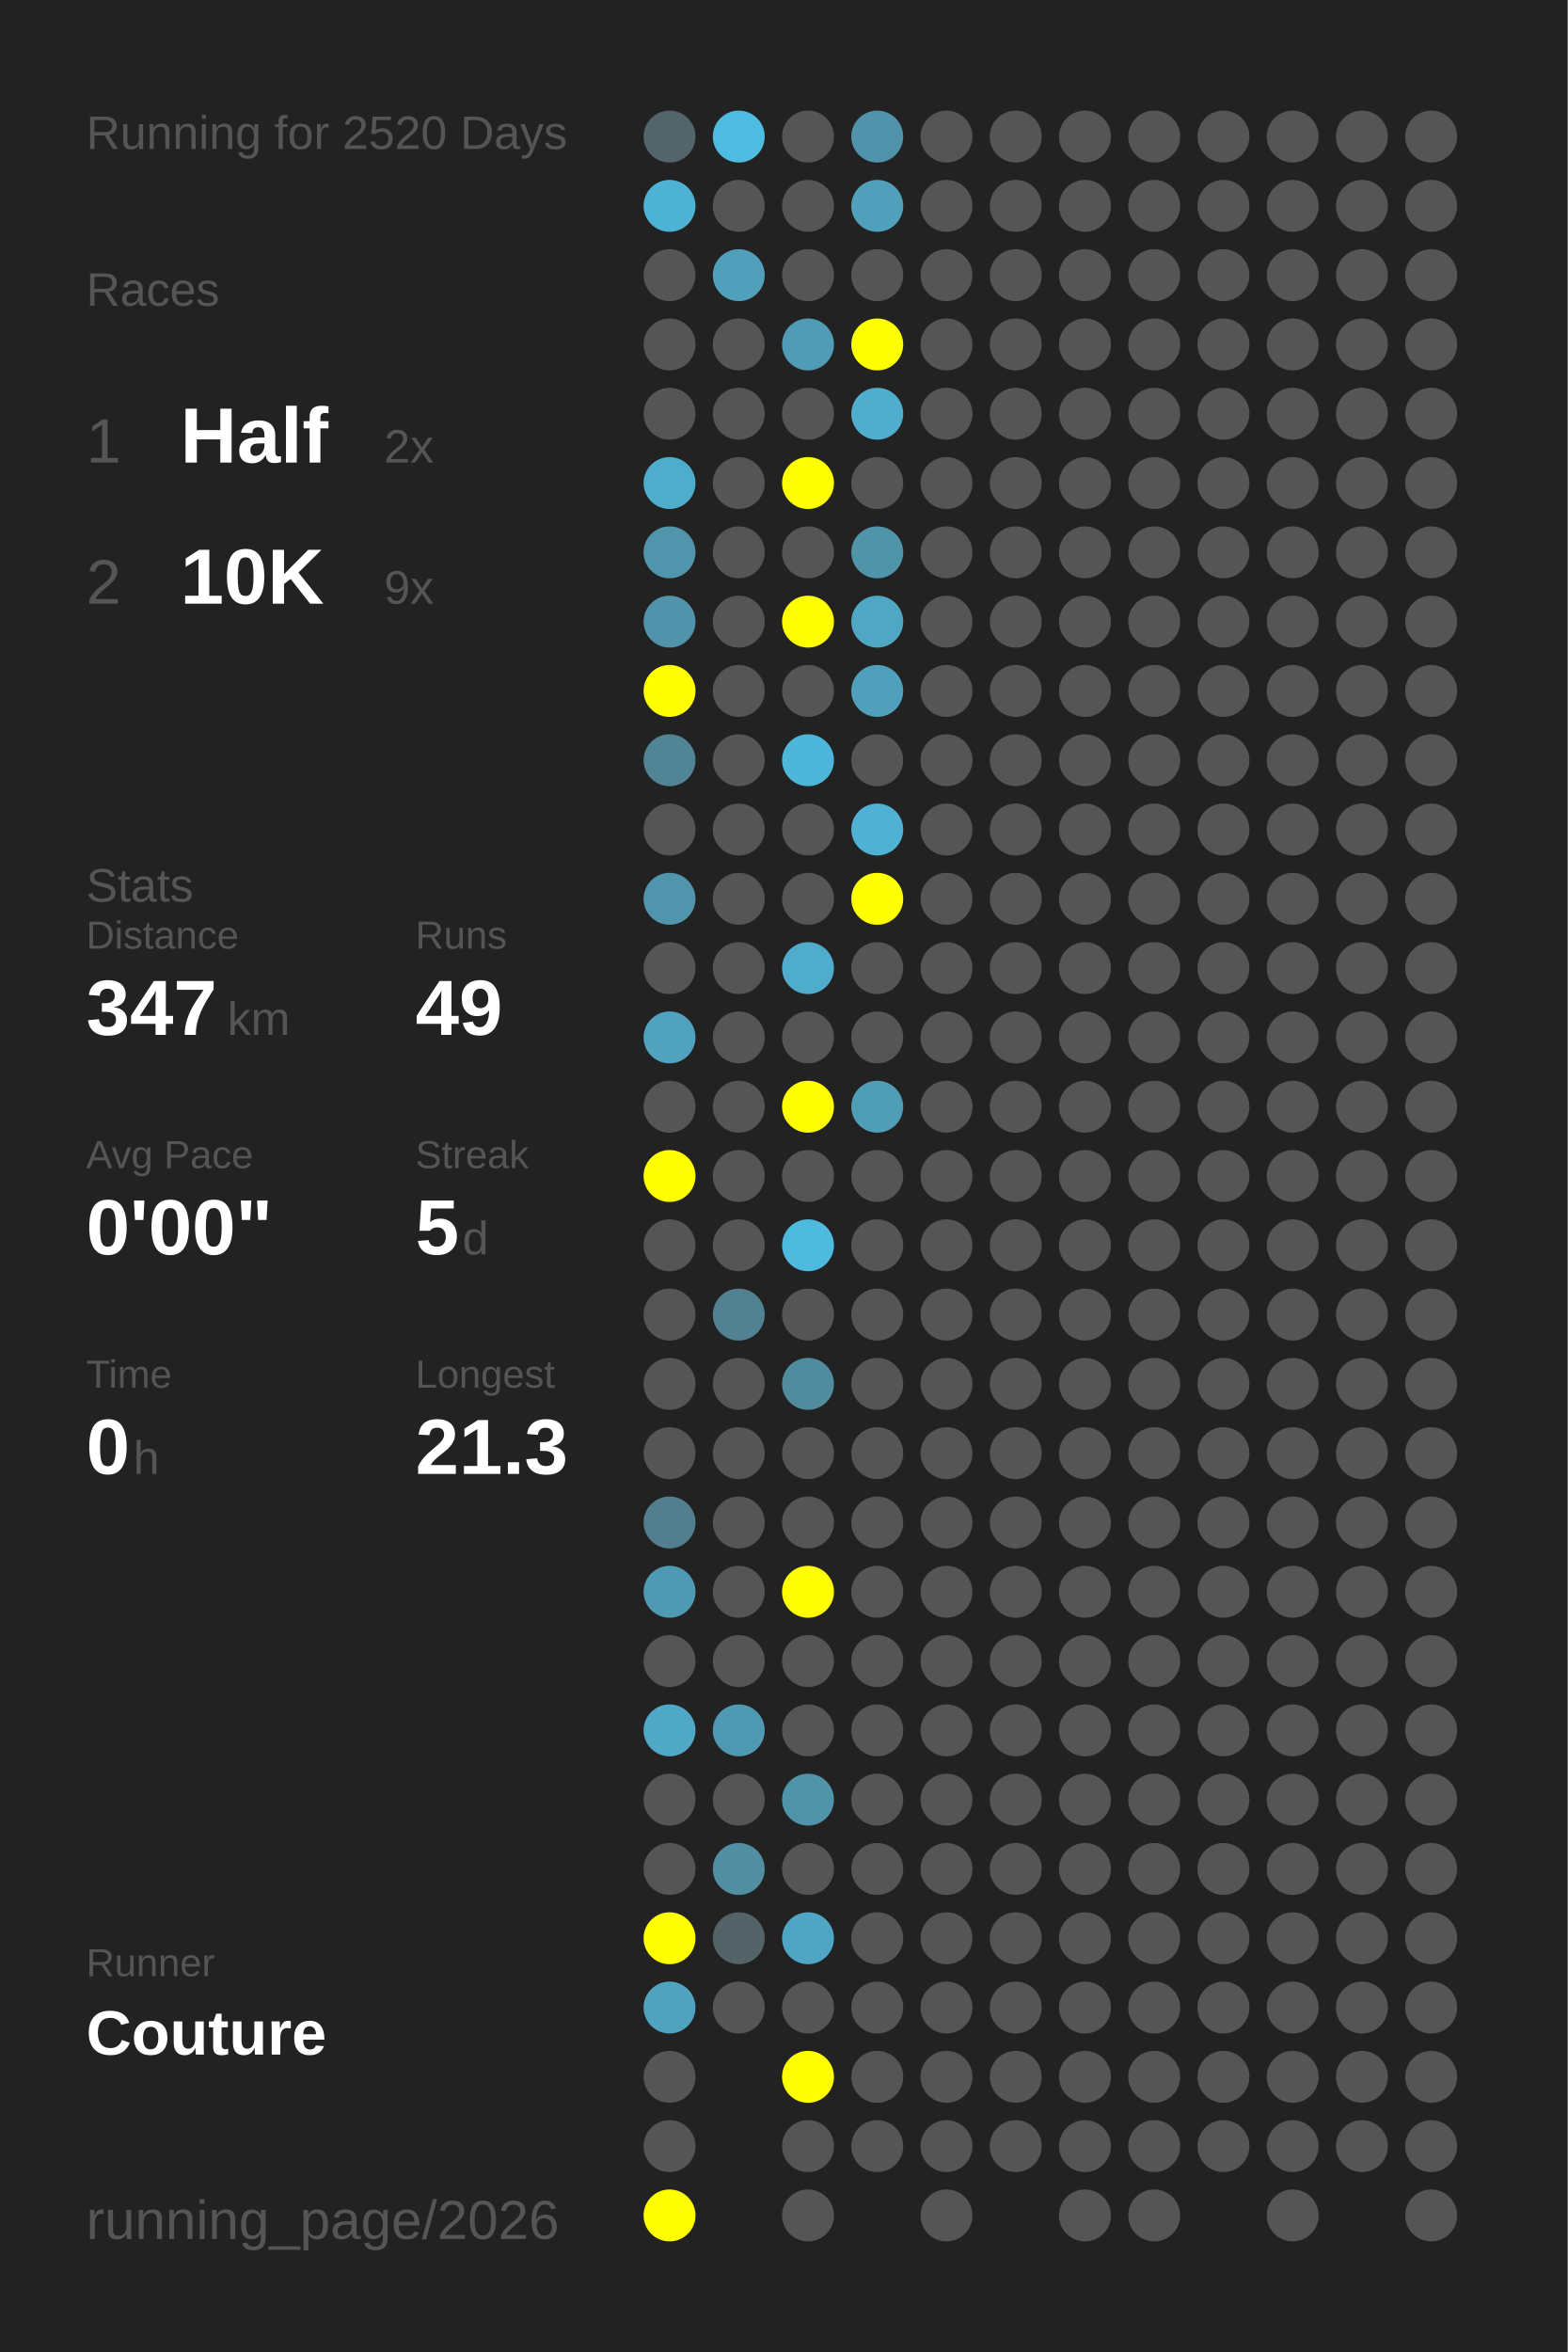
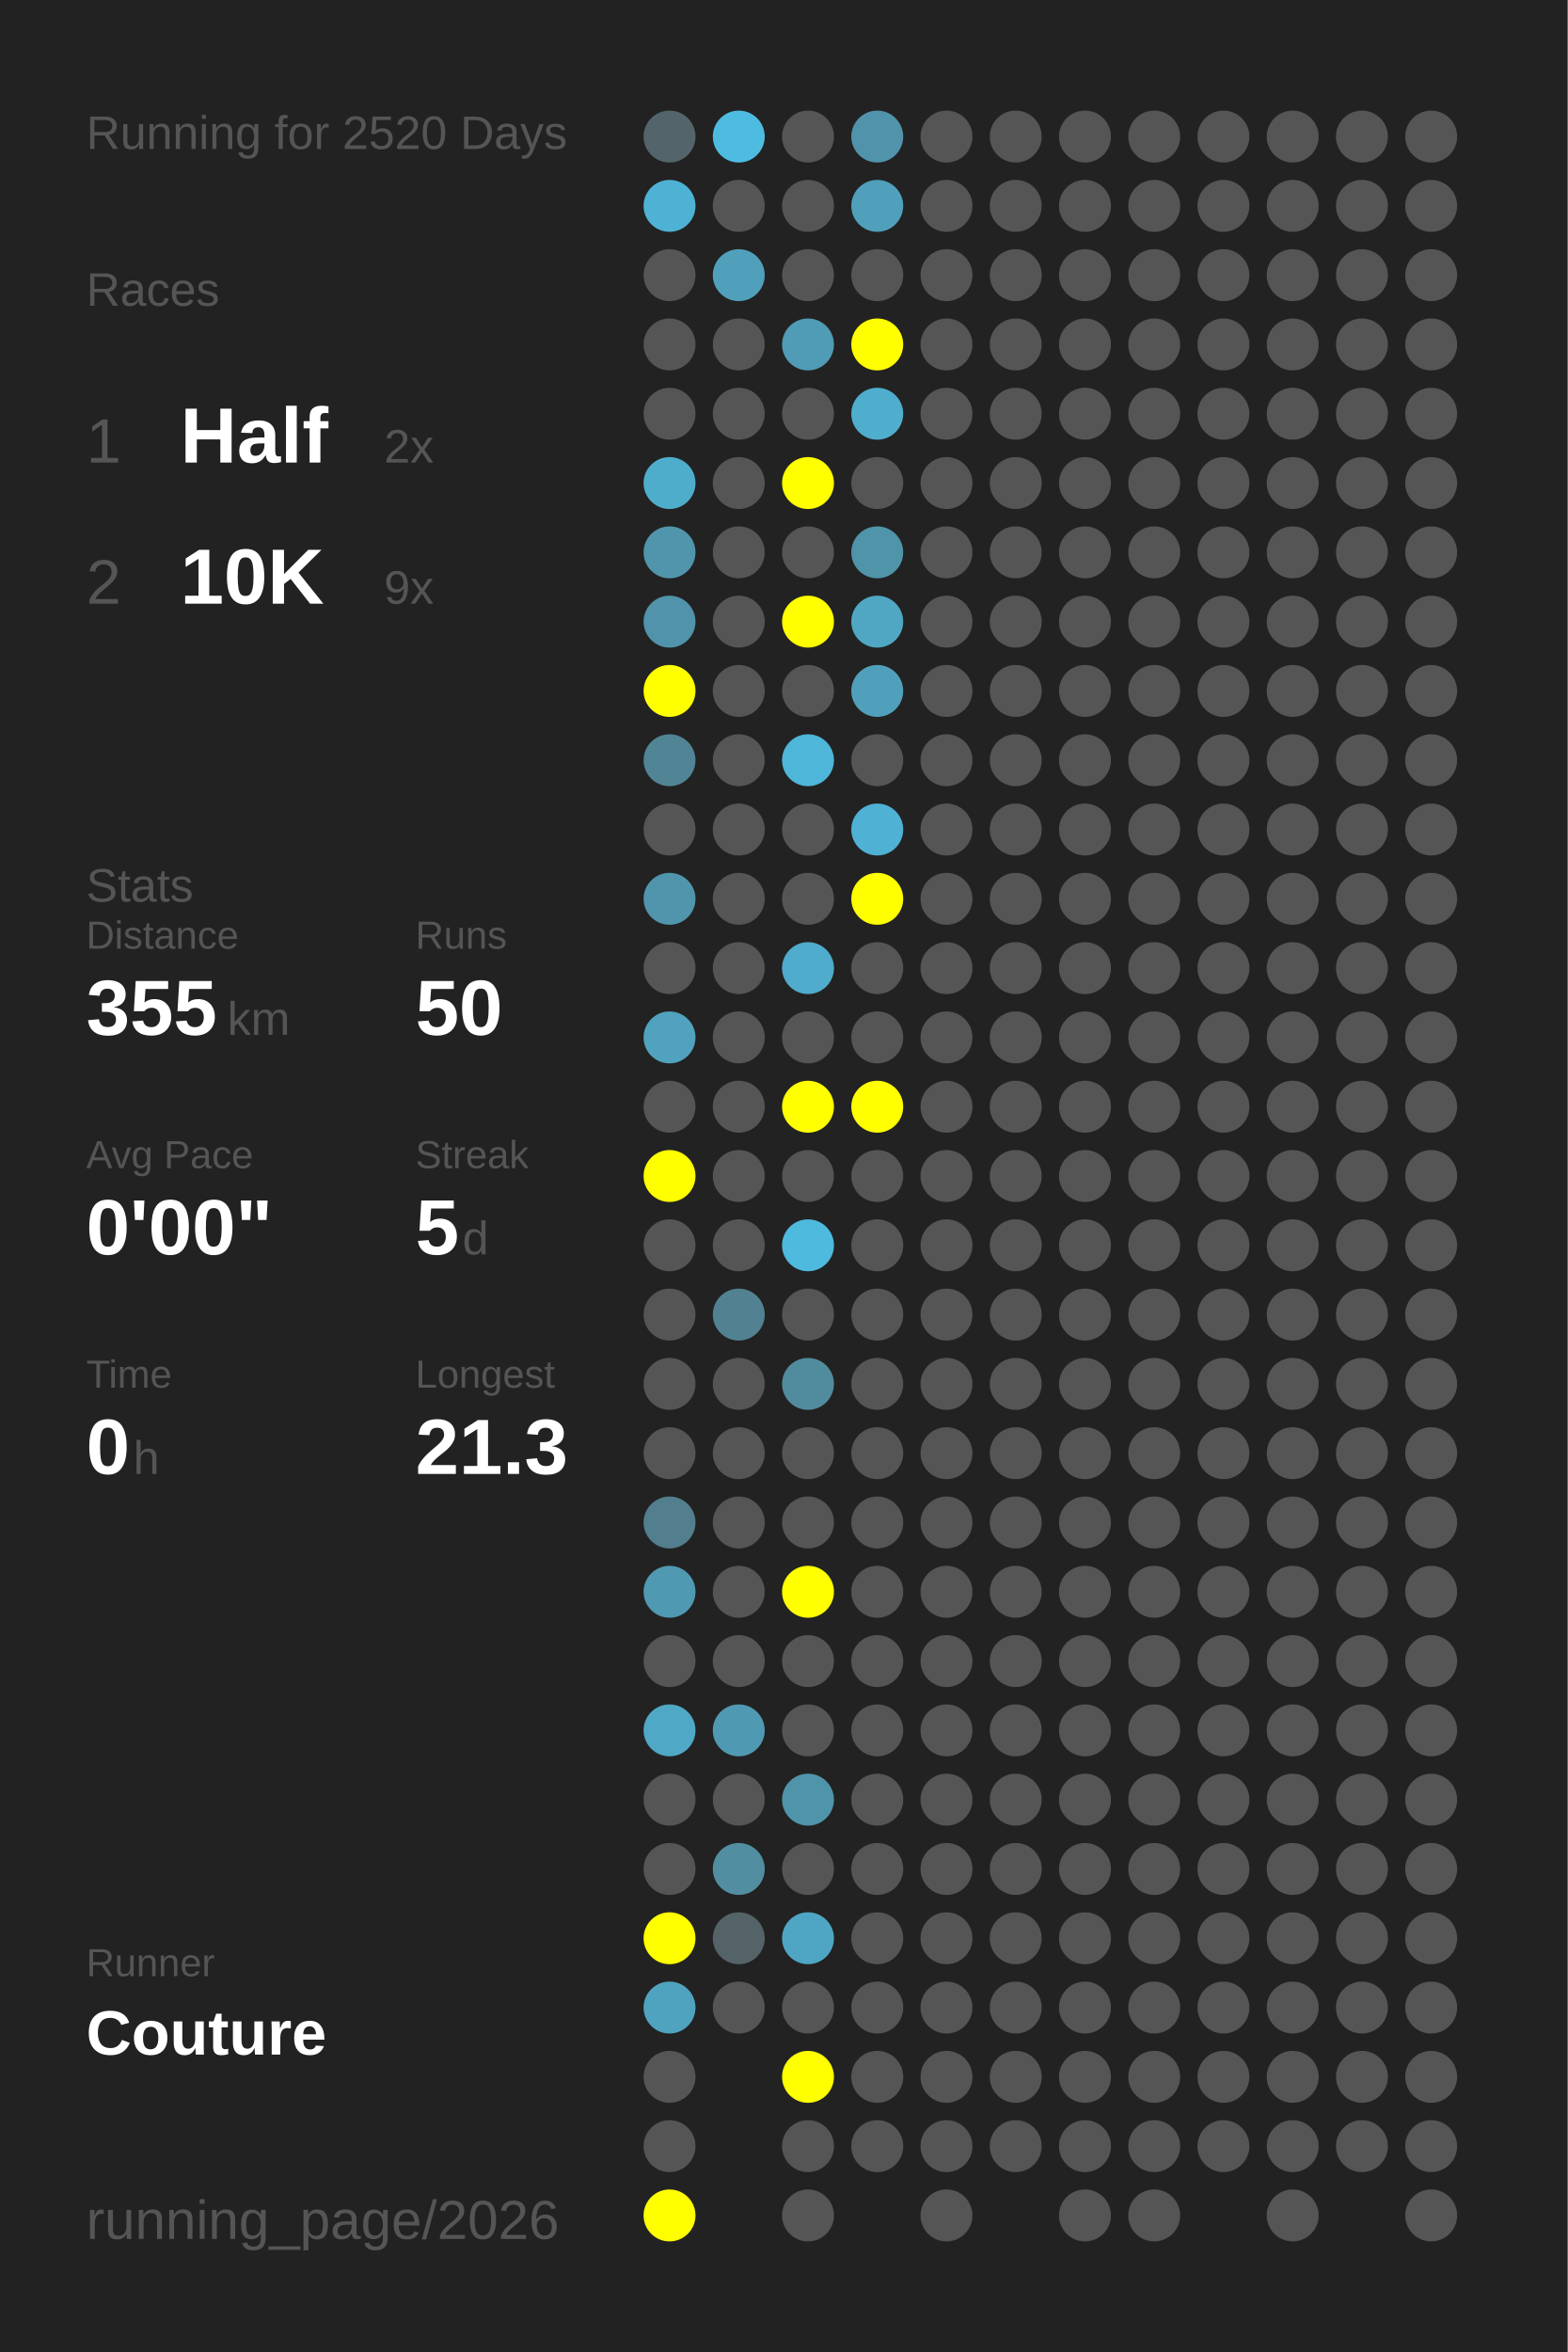
<svg xmlns="http://www.w3.org/2000/svg" baseProfile="full" height="300mm" version="1.1" viewBox="0,0,200,300" width="200mm">
  <defs />
  <rect fill="#222222" height="300" width="200" x="0" y="0" />
  <text fill="#555555" style="font-size:6px; font-family:Arial;" x="11" y="19">Running for 2520 Days</text>
  <text fill="#555555" style="font-size:6px; font-family:Arial;" x="11" y="39">Races</text>
  <text fill="#555555" style="font-size:8px; font-family:Arial;" x="11" y="59">1</text>
  <text fill="#FFFFFF" style="font-size:10px; font-family:Arial; font-weight:bold;" x="23" y="59">Half</text>
  <text fill="#555555" style="font-size:6px; font-family:Arial;" x="49" y="59">2x</text>
  <text fill="#555555" style="font-size:8px; font-family:Arial;" x="11" y="77">2</text>
  <text fill="#FFFFFF" style="font-size:10px; font-family:Arial; font-weight:bold;" x="23" y="77">10K</text>
  <text fill="#555555" style="font-size:6px; font-family:Arial;" x="49" y="77">9x</text>
  <text fill="#555555" style="font-size:6px; font-family:Arial;" x="11" y="115">Stats</text>
  <text fill="#555555" style="font-size:5px; font-family:Arial;" x="11" y="121">Distance</text>
-   <text fill="#FFFFFF" style="font-size:10px; font-family:Arial; font-weight:bold;" x="11" y="132">347</text>
+   <text fill="#FFFFFF" style="font-size:10px; font-family:Arial; font-weight:bold;" x="11" y="132">355</text>
  <text fill="#555555" style="font-size:6px; font-family:Arial;" x="29" y="132">km</text>
  <text fill="#555555" style="font-size:5px; font-family:Arial;" x="53" y="121">Runs</text>
-   <text fill="#FFFFFF" style="font-size:10px; font-family:Arial; font-weight:bold;" x="53" y="132">49</text>
+   <text fill="#FFFFFF" style="font-size:10px; font-family:Arial; font-weight:bold;" x="53" y="132">50</text>
  <text fill="#555555" style="font-size:5px; font-family:Arial;" x="11" y="149">Avg Pace</text>
  <text fill="#FFFFFF" style="font-size:10px; font-family:Arial; font-weight:bold;" x="11" y="160">0'00"</text>
  <text fill="#555555" style="font-size:5px; font-family:Arial;" x="53" y="149">Streak</text>
  <text fill="#FFFFFF" style="font-size:10px; font-family:Arial; font-weight:bold;" x="53" y="160">5</text>
  <text fill="#555555" style="font-size:6px; font-family:Arial;" x="59" y="160">d</text>
  <text fill="#555555" style="font-size:5px; font-family:Arial;" x="11" y="177">Time</text>
  <text fill="#FFFFFF" style="font-size:10px; font-family:Arial; font-weight:bold;" x="11" y="188">0</text>
  <text fill="#555555" style="font-size:6px; font-family:Arial;" x="17" y="188">h</text>
  <text fill="#555555" style="font-size:5px; font-family:Arial;" x="53" y="177">Longest</text>
  <text fill="#FFFFFF" style="font-size:10px; font-family:Arial; font-weight:bold;" x="53" y="188">21.3</text>
  <text fill="#555555" style="font-size:5px; font-family:Arial;" x="11" y="252.065">Runner</text>
  <text fill="#FFFFFF" style="font-size:8px; font-family:Arial; font-weight:bold;" x="11" y="262.065">Couture</text>
  <text fill="#555555" style="font-size:7px; font-family:Arial;" x="11" y="285.581">running_page/2026</text>
  <circle cx="85.417" cy="17.419" fill="#53656a" r="3.312" />
  <circle cx="85.417" cy="26.258" fill="#4eb2d4" r="3.312" />
  <circle cx="85.417" cy="35.097" fill="#555555" r="3.312" />
  <circle cx="85.417" cy="43.935" fill="#555555" r="3.312" />
  <circle cx="85.417" cy="52.774" fill="#555555" r="3.312" />
  <circle cx="85.417" cy="61.613" fill="#4fadcc" r="3.312" />
  <circle cx="85.417" cy="70.452" fill="#5095ac" r="3.312" />
  <circle cx="85.417" cy="79.29" fill="#5093aa" r="3.312" />
  <circle cx="85.417" cy="88.129" fill="#FFFF00" r="3.312" />
  <circle cx="85.417" cy="96.968" fill="#518495" r="3.312" />
  <circle cx="85.417" cy="105.806" fill="#555555" r="3.312" />
  <circle cx="85.417" cy="114.645" fill="#5095ac" r="3.312" />
  <circle cx="85.417" cy="123.484" fill="#555555" r="3.312" />
  <circle cx="85.417" cy="132.323" fill="#50a2be" r="3.312" />
  <circle cx="85.417" cy="141.161" fill="#555555" r="3.312" />
  <circle cx="85.417" cy="150" fill="#FFFF00" r="3.312" />
  <circle cx="85.417" cy="158.839" fill="#555555" r="3.312" />
  <circle cx="85.417" cy="167.677" fill="#555555" r="3.312" />
  <circle cx="85.417" cy="176.516" fill="#555555" r="3.312" />
  <circle cx="85.417" cy="185.355" fill="#555555" r="3.312" />
  <circle cx="85.417" cy="194.194" fill="#527e8d" r="3.312" />
  <circle cx="85.417" cy="203.032" fill="#5099b2" r="3.312" />
  <circle cx="85.417" cy="211.871" fill="#555555" r="3.312" />
  <circle cx="85.417" cy="220.71" fill="#4fa8c6" r="3.312" />
  <circle cx="85.417" cy="229.548" fill="#555555" r="3.312" />
  <circle cx="85.417" cy="238.387" fill="#555555" r="3.312" />
  <circle cx="85.417" cy="247.226" fill="#FFFF00" r="3.312" />
  <circle cx="85.417" cy="256.065" fill="#4fa3bf" r="3.312" />
  <circle cx="85.417" cy="264.903" fill="#555555" r="3.312" />
  <circle cx="85.417" cy="273.742" fill="#555555" r="3.312" />
  <circle cx="85.417" cy="282.581" fill="#FFFF00" r="3.312" />
  <circle cx="94.25" cy="17.419" fill="#4ebce1" r="3.312" />
  <circle cx="94.25" cy="26.258" fill="#555555" r="3.312" />
  <circle cx="94.25" cy="35.097" fill="#50a0bb" r="3.312" />
  <circle cx="94.25" cy="43.935" fill="#555555" r="3.312" />
  <circle cx="94.25" cy="52.774" fill="#555555" r="3.312" />
  <circle cx="94.25" cy="61.613" fill="#555555" r="3.312" />
  <circle cx="94.25" cy="70.452" fill="#555555" r="3.312" />
  <circle cx="94.25" cy="79.29" fill="#555555" r="3.312" />
  <circle cx="94.25" cy="88.129" fill="#555555" r="3.312" />
  <circle cx="94.25" cy="96.968" fill="#555555" r="3.312" />
  <circle cx="94.25" cy="105.806" fill="#555555" r="3.312" />
  <circle cx="94.25" cy="114.645" fill="#555555" r="3.312" />
  <circle cx="94.25" cy="123.484" fill="#555555" r="3.312" />
  <circle cx="94.25" cy="132.323" fill="#555555" r="3.312" />
  <circle cx="94.25" cy="141.161" fill="#555555" r="3.312" />
  <circle cx="94.25" cy="150" fill="#555555" r="3.312" />
  <circle cx="94.25" cy="158.839" fill="#555555" r="3.312" />
  <circle cx="94.25" cy="167.677" fill="#528292" r="3.312" />
  <circle cx="94.25" cy="176.516" fill="#555555" r="3.312" />
  <circle cx="94.25" cy="185.355" fill="#555555" r="3.312" />
  <circle cx="94.25" cy="194.194" fill="#555555" r="3.312" />
  <circle cx="94.25" cy="203.032" fill="#555555" r="3.312" />
  <circle cx="94.25" cy="211.871" fill="#555555" r="3.312" />
  <circle cx="94.25" cy="220.71" fill="#5099b2" r="3.312" />
  <circle cx="94.25" cy="229.548" fill="#555555" r="3.312" />
  <circle cx="94.25" cy="238.387" fill="#518ea2" r="3.312" />
  <circle cx="94.25" cy="247.226" fill="#546368" r="3.312" />
  <circle cx="94.25" cy="256.065" fill="#555555" r="3.312" />
  <circle cx="103.083" cy="17.419" fill="#555555" r="3.312" />
  <circle cx="103.083" cy="26.258" fill="#555555" r="3.312" />
  <circle cx="103.083" cy="35.097" fill="#555555" r="3.312" />
  <circle cx="103.083" cy="43.935" fill="#509bb5" r="3.312" />
  <circle cx="103.083" cy="52.774" fill="#555555" r="3.312" />
  <circle cx="103.083" cy="61.613" fill="#FFFF00" r="3.312" />
  <circle cx="103.083" cy="70.452" fill="#555555" r="3.312" />
  <circle cx="103.083" cy="79.29" fill="#FFFF00" r="3.312" />
  <circle cx="103.083" cy="88.129" fill="#555555" r="3.312" />
  <circle cx="103.083" cy="96.968" fill="#4eb6d9" r="3.312" />
  <circle cx="103.083" cy="105.806" fill="#555555" r="3.312" />
  <circle cx="103.083" cy="114.645" fill="#555555" r="3.312" />
  <circle cx="103.083" cy="123.484" fill="#4faccc" r="3.312" />
  <circle cx="103.083" cy="132.323" fill="#555555" r="3.312" />
  <circle cx="103.083" cy="141.161" fill="#FFFF00" r="3.312" />
  <circle cx="103.083" cy="150" fill="#555555" r="3.312" />
  <circle cx="103.083" cy="158.839" fill="#4ebade" r="3.312" />
  <circle cx="103.083" cy="167.677" fill="#555555" r="3.312" />
  <circle cx="103.083" cy="176.516" fill="#518b9e" r="3.312" />
  <circle cx="103.083" cy="185.355" fill="#555555" r="3.312" />
  <circle cx="103.083" cy="194.194" fill="#555555" r="3.312" />
  <circle cx="103.083" cy="203.032" fill="#FFFF00" r="3.312" />
  <circle cx="103.083" cy="211.871" fill="#555555" r="3.312" />
  <circle cx="103.083" cy="220.71" fill="#555555" r="3.312" />
  <circle cx="103.083" cy="229.548" fill="#5094aa" r="3.312" />
  <circle cx="103.083" cy="238.387" fill="#555555" r="3.312" />
  <circle cx="103.083" cy="247.226" fill="#4fa6c4" r="3.312" />
  <circle cx="103.083" cy="256.065" fill="#555555" r="3.312" />
  <circle cx="103.083" cy="264.903" fill="#FFFF00" r="3.312" />
  <circle cx="103.083" cy="273.742" fill="#555555" r="3.312" />
  <circle cx="103.083" cy="282.581" fill="#555555" r="3.312" />
  <circle cx="111.917" cy="17.419" fill="#5093aa" r="3.312" />
  <circle cx="111.917" cy="26.258" fill="#50a0bc" r="3.312" />
  <circle cx="111.917" cy="35.097" fill="#555555" r="3.312" />
  <circle cx="111.917" cy="43.935" fill="#FFFF00" r="3.312" />
  <circle cx="111.917" cy="52.774" fill="#4faece" r="3.312" />
  <circle cx="111.917" cy="61.613" fill="#555555" r="3.312" />
  <circle cx="111.917" cy="70.452" fill="#5094aa" r="3.312" />
  <circle cx="111.917" cy="79.29" fill="#4fa7c4" r="3.312" />
  <circle cx="111.917" cy="88.129" fill="#50a0bb" r="3.312" />
  <circle cx="111.917" cy="96.968" fill="#555555" r="3.312" />
  <circle cx="111.917" cy="105.806" fill="#4fb1d3" r="3.312" />
  <circle cx="111.917" cy="114.645" fill="#FFFF00" r="3.312" />
  <circle cx="111.917" cy="123.484" fill="#555555" r="3.312" />
  <circle cx="111.917" cy="132.323" fill="#555555" r="3.312" />
-   <circle cx="111.917" cy="141.161" fill="#509db6" r="3.312" />
+   <circle cx="111.917" cy="141.161" fill="#FFFF00" r="3.312" />
  <circle cx="111.917" cy="150" fill="#555555" r="3.312" />
  <circle cx="111.917" cy="158.839" fill="#555555" r="3.312" />
  <circle cx="111.917" cy="167.677" fill="#555555" r="3.312" />
  <circle cx="111.917" cy="176.516" fill="#555555" r="3.312" />
  <circle cx="111.917" cy="185.355" fill="#555555" r="3.312" />
  <circle cx="111.917" cy="194.194" fill="#555555" r="3.312" />
  <circle cx="111.917" cy="203.032" fill="#555555" r="3.312" />
  <circle cx="111.917" cy="211.871" fill="#555555" r="3.312" />
  <circle cx="111.917" cy="220.71" fill="#555555" r="3.312" />
  <circle cx="111.917" cy="229.548" fill="#555555" r="3.312" />
  <circle cx="111.917" cy="238.387" fill="#555555" r="3.312" />
  <circle cx="111.917" cy="247.226" fill="#555555" r="3.312" />
  <circle cx="111.917" cy="256.065" fill="#555555" r="3.312" />
  <circle cx="111.917" cy="264.903" fill="#555555" r="3.312" />
  <circle cx="111.917" cy="273.742" fill="#555555" r="3.312" />
  <circle cx="120.75" cy="17.419" fill="#555555" r="3.312" />
  <circle cx="120.75" cy="26.258" fill="#555555" r="3.312" />
  <circle cx="120.75" cy="35.097" fill="#555555" r="3.312" />
  <circle cx="120.75" cy="43.935" fill="#555555" r="3.312" />
  <circle cx="120.75" cy="52.774" fill="#555555" r="3.312" />
  <circle cx="120.75" cy="61.613" fill="#555555" r="3.312" />
  <circle cx="120.75" cy="70.452" fill="#555555" r="3.312" />
  <circle cx="120.75" cy="79.29" fill="#555555" r="3.312" />
  <circle cx="120.75" cy="88.129" fill="#555555" r="3.312" />
  <circle cx="120.75" cy="96.968" fill="#555555" r="3.312" />
  <circle cx="120.75" cy="105.806" fill="#555555" r="3.312" />
  <circle cx="120.75" cy="114.645" fill="#555555" r="3.312" />
  <circle cx="120.75" cy="123.484" fill="#555555" r="3.312" />
  <circle cx="120.75" cy="132.323" fill="#555555" r="3.312" />
  <circle cx="120.75" cy="141.161" fill="#555555" r="3.312" />
  <circle cx="120.75" cy="150" fill="#555555" r="3.312" />
  <circle cx="120.75" cy="158.839" fill="#555555" r="3.312" />
  <circle cx="120.75" cy="167.677" fill="#555555" r="3.312" />
  <circle cx="120.75" cy="176.516" fill="#555555" r="3.312" />
  <circle cx="120.75" cy="185.355" fill="#555555" r="3.312" />
  <circle cx="120.75" cy="194.194" fill="#555555" r="3.312" />
  <circle cx="120.75" cy="203.032" fill="#555555" r="3.312" />
  <circle cx="120.75" cy="211.871" fill="#555555" r="3.312" />
  <circle cx="120.75" cy="220.71" fill="#555555" r="3.312" />
  <circle cx="120.75" cy="229.548" fill="#555555" r="3.312" />
  <circle cx="120.75" cy="238.387" fill="#555555" r="3.312" />
  <circle cx="120.75" cy="247.226" fill="#555555" r="3.312" />
  <circle cx="120.75" cy="256.065" fill="#555555" r="3.312" />
  <circle cx="120.75" cy="264.903" fill="#555555" r="3.312" />
  <circle cx="120.75" cy="273.742" fill="#555555" r="3.312" />
  <circle cx="120.75" cy="282.581" fill="#555555" r="3.312" />
  <circle cx="129.583" cy="17.419" fill="#555555" r="3.312" />
  <circle cx="129.583" cy="26.258" fill="#555555" r="3.312" />
  <circle cx="129.583" cy="35.097" fill="#555555" r="3.312" />
  <circle cx="129.583" cy="43.935" fill="#555555" r="3.312" />
  <circle cx="129.583" cy="52.774" fill="#555555" r="3.312" />
  <circle cx="129.583" cy="61.613" fill="#555555" r="3.312" />
  <circle cx="129.583" cy="70.452" fill="#555555" r="3.312" />
  <circle cx="129.583" cy="79.29" fill="#555555" r="3.312" />
  <circle cx="129.583" cy="88.129" fill="#555555" r="3.312" />
  <circle cx="129.583" cy="96.968" fill="#555555" r="3.312" />
  <circle cx="129.583" cy="105.806" fill="#555555" r="3.312" />
  <circle cx="129.583" cy="114.645" fill="#555555" r="3.312" />
  <circle cx="129.583" cy="123.484" fill="#555555" r="3.312" />
  <circle cx="129.583" cy="132.323" fill="#555555" r="3.312" />
  <circle cx="129.583" cy="141.161" fill="#555555" r="3.312" />
  <circle cx="129.583" cy="150" fill="#555555" r="3.312" />
  <circle cx="129.583" cy="158.839" fill="#555555" r="3.312" />
  <circle cx="129.583" cy="167.677" fill="#555555" r="3.312" />
  <circle cx="129.583" cy="176.516" fill="#555555" r="3.312" />
  <circle cx="129.583" cy="185.355" fill="#555555" r="3.312" />
  <circle cx="129.583" cy="194.194" fill="#555555" r="3.312" />
  <circle cx="129.583" cy="203.032" fill="#555555" r="3.312" />
  <circle cx="129.583" cy="211.871" fill="#555555" r="3.312" />
  <circle cx="129.583" cy="220.71" fill="#555555" r="3.312" />
  <circle cx="129.583" cy="229.548" fill="#555555" r="3.312" />
  <circle cx="129.583" cy="238.387" fill="#555555" r="3.312" />
  <circle cx="129.583" cy="247.226" fill="#555555" r="3.312" />
  <circle cx="129.583" cy="256.065" fill="#555555" r="3.312" />
  <circle cx="129.583" cy="264.903" fill="#555555" r="3.312" />
  <circle cx="129.583" cy="273.742" fill="#555555" r="3.312" />
  <circle cx="138.417" cy="17.419" fill="#555555" r="3.312" />
  <circle cx="138.417" cy="26.258" fill="#555555" r="3.312" />
  <circle cx="138.417" cy="35.097" fill="#555555" r="3.312" />
  <circle cx="138.417" cy="43.935" fill="#555555" r="3.312" />
  <circle cx="138.417" cy="52.774" fill="#555555" r="3.312" />
  <circle cx="138.417" cy="61.613" fill="#555555" r="3.312" />
  <circle cx="138.417" cy="70.452" fill="#555555" r="3.312" />
  <circle cx="138.417" cy="79.29" fill="#555555" r="3.312" />
  <circle cx="138.417" cy="88.129" fill="#555555" r="3.312" />
  <circle cx="138.417" cy="96.968" fill="#555555" r="3.312" />
  <circle cx="138.417" cy="105.806" fill="#555555" r="3.312" />
  <circle cx="138.417" cy="114.645" fill="#555555" r="3.312" />
  <circle cx="138.417" cy="123.484" fill="#555555" r="3.312" />
  <circle cx="138.417" cy="132.323" fill="#555555" r="3.312" />
  <circle cx="138.417" cy="141.161" fill="#555555" r="3.312" />
  <circle cx="138.417" cy="150" fill="#555555" r="3.312" />
  <circle cx="138.417" cy="158.839" fill="#555555" r="3.312" />
  <circle cx="138.417" cy="167.677" fill="#555555" r="3.312" />
  <circle cx="138.417" cy="176.516" fill="#555555" r="3.312" />
  <circle cx="138.417" cy="185.355" fill="#555555" r="3.312" />
  <circle cx="138.417" cy="194.194" fill="#555555" r="3.312" />
  <circle cx="138.417" cy="203.032" fill="#555555" r="3.312" />
  <circle cx="138.417" cy="211.871" fill="#555555" r="3.312" />
  <circle cx="138.417" cy="220.71" fill="#555555" r="3.312" />
  <circle cx="138.417" cy="229.548" fill="#555555" r="3.312" />
  <circle cx="138.417" cy="238.387" fill="#555555" r="3.312" />
  <circle cx="138.417" cy="247.226" fill="#555555" r="3.312" />
  <circle cx="138.417" cy="256.065" fill="#555555" r="3.312" />
  <circle cx="138.417" cy="264.903" fill="#555555" r="3.312" />
  <circle cx="138.417" cy="273.742" fill="#555555" r="3.312" />
  <circle cx="138.417" cy="282.581" fill="#555555" r="3.312" />
  <circle cx="147.25" cy="17.419" fill="#555555" r="3.312" />
  <circle cx="147.25" cy="26.258" fill="#555555" r="3.312" />
  <circle cx="147.25" cy="35.097" fill="#555555" r="3.312" />
  <circle cx="147.25" cy="43.935" fill="#555555" r="3.312" />
  <circle cx="147.25" cy="52.774" fill="#555555" r="3.312" />
  <circle cx="147.25" cy="61.613" fill="#555555" r="3.312" />
  <circle cx="147.25" cy="70.452" fill="#555555" r="3.312" />
  <circle cx="147.25" cy="79.29" fill="#555555" r="3.312" />
  <circle cx="147.25" cy="88.129" fill="#555555" r="3.312" />
  <circle cx="147.25" cy="96.968" fill="#555555" r="3.312" />
  <circle cx="147.25" cy="105.806" fill="#555555" r="3.312" />
  <circle cx="147.25" cy="114.645" fill="#555555" r="3.312" />
  <circle cx="147.25" cy="123.484" fill="#555555" r="3.312" />
  <circle cx="147.25" cy="132.323" fill="#555555" r="3.312" />
  <circle cx="147.25" cy="141.161" fill="#555555" r="3.312" />
  <circle cx="147.25" cy="150" fill="#555555" r="3.312" />
  <circle cx="147.25" cy="158.839" fill="#555555" r="3.312" />
  <circle cx="147.25" cy="167.677" fill="#555555" r="3.312" />
  <circle cx="147.25" cy="176.516" fill="#555555" r="3.312" />
  <circle cx="147.25" cy="185.355" fill="#555555" r="3.312" />
  <circle cx="147.25" cy="194.194" fill="#555555" r="3.312" />
  <circle cx="147.25" cy="203.032" fill="#555555" r="3.312" />
  <circle cx="147.25" cy="211.871" fill="#555555" r="3.312" />
  <circle cx="147.25" cy="220.71" fill="#555555" r="3.312" />
  <circle cx="147.25" cy="229.548" fill="#555555" r="3.312" />
  <circle cx="147.25" cy="238.387" fill="#555555" r="3.312" />
  <circle cx="147.25" cy="247.226" fill="#555555" r="3.312" />
  <circle cx="147.25" cy="256.065" fill="#555555" r="3.312" />
  <circle cx="147.25" cy="264.903" fill="#555555" r="3.312" />
  <circle cx="147.25" cy="273.742" fill="#555555" r="3.312" />
  <circle cx="147.25" cy="282.581" fill="#555555" r="3.312" />
  <circle cx="156.083" cy="17.419" fill="#555555" r="3.312" />
  <circle cx="156.083" cy="26.258" fill="#555555" r="3.312" />
  <circle cx="156.083" cy="35.097" fill="#555555" r="3.312" />
  <circle cx="156.083" cy="43.935" fill="#555555" r="3.312" />
  <circle cx="156.083" cy="52.774" fill="#555555" r="3.312" />
  <circle cx="156.083" cy="61.613" fill="#555555" r="3.312" />
  <circle cx="156.083" cy="70.452" fill="#555555" r="3.312" />
  <circle cx="156.083" cy="79.29" fill="#555555" r="3.312" />
  <circle cx="156.083" cy="88.129" fill="#555555" r="3.312" />
  <circle cx="156.083" cy="96.968" fill="#555555" r="3.312" />
  <circle cx="156.083" cy="105.806" fill="#555555" r="3.312" />
  <circle cx="156.083" cy="114.645" fill="#555555" r="3.312" />
  <circle cx="156.083" cy="123.484" fill="#555555" r="3.312" />
  <circle cx="156.083" cy="132.323" fill="#555555" r="3.312" />
  <circle cx="156.083" cy="141.161" fill="#555555" r="3.312" />
  <circle cx="156.083" cy="150" fill="#555555" r="3.312" />
  <circle cx="156.083" cy="158.839" fill="#555555" r="3.312" />
  <circle cx="156.083" cy="167.677" fill="#555555" r="3.312" />
  <circle cx="156.083" cy="176.516" fill="#555555" r="3.312" />
  <circle cx="156.083" cy="185.355" fill="#555555" r="3.312" />
  <circle cx="156.083" cy="194.194" fill="#555555" r="3.312" />
  <circle cx="156.083" cy="203.032" fill="#555555" r="3.312" />
  <circle cx="156.083" cy="211.871" fill="#555555" r="3.312" />
  <circle cx="156.083" cy="220.71" fill="#555555" r="3.312" />
  <circle cx="156.083" cy="229.548" fill="#555555" r="3.312" />
  <circle cx="156.083" cy="238.387" fill="#555555" r="3.312" />
  <circle cx="156.083" cy="247.226" fill="#555555" r="3.312" />
  <circle cx="156.083" cy="256.065" fill="#555555" r="3.312" />
  <circle cx="156.083" cy="264.903" fill="#555555" r="3.312" />
  <circle cx="156.083" cy="273.742" fill="#555555" r="3.312" />
  <circle cx="164.917" cy="17.419" fill="#555555" r="3.312" />
  <circle cx="164.917" cy="26.258" fill="#555555" r="3.312" />
  <circle cx="164.917" cy="35.097" fill="#555555" r="3.312" />
  <circle cx="164.917" cy="43.935" fill="#555555" r="3.312" />
  <circle cx="164.917" cy="52.774" fill="#555555" r="3.312" />
  <circle cx="164.917" cy="61.613" fill="#555555" r="3.312" />
  <circle cx="164.917" cy="70.452" fill="#555555" r="3.312" />
  <circle cx="164.917" cy="79.29" fill="#555555" r="3.312" />
  <circle cx="164.917" cy="88.129" fill="#555555" r="3.312" />
  <circle cx="164.917" cy="96.968" fill="#555555" r="3.312" />
  <circle cx="164.917" cy="105.806" fill="#555555" r="3.312" />
  <circle cx="164.917" cy="114.645" fill="#555555" r="3.312" />
  <circle cx="164.917" cy="123.484" fill="#555555" r="3.312" />
  <circle cx="164.917" cy="132.323" fill="#555555" r="3.312" />
  <circle cx="164.917" cy="141.161" fill="#555555" r="3.312" />
  <circle cx="164.917" cy="150" fill="#555555" r="3.312" />
  <circle cx="164.917" cy="158.839" fill="#555555" r="3.312" />
  <circle cx="164.917" cy="167.677" fill="#555555" r="3.312" />
  <circle cx="164.917" cy="176.516" fill="#555555" r="3.312" />
  <circle cx="164.917" cy="185.355" fill="#555555" r="3.312" />
  <circle cx="164.917" cy="194.194" fill="#555555" r="3.312" />
  <circle cx="164.917" cy="203.032" fill="#555555" r="3.312" />
  <circle cx="164.917" cy="211.871" fill="#555555" r="3.312" />
  <circle cx="164.917" cy="220.71" fill="#555555" r="3.312" />
  <circle cx="164.917" cy="229.548" fill="#555555" r="3.312" />
  <circle cx="164.917" cy="238.387" fill="#555555" r="3.312" />
  <circle cx="164.917" cy="247.226" fill="#555555" r="3.312" />
  <circle cx="164.917" cy="256.065" fill="#555555" r="3.312" />
  <circle cx="164.917" cy="264.903" fill="#555555" r="3.312" />
  <circle cx="164.917" cy="273.742" fill="#555555" r="3.312" />
  <circle cx="164.917" cy="282.581" fill="#555555" r="3.312" />
  <circle cx="173.75" cy="17.419" fill="#555555" r="3.312" />
  <circle cx="173.75" cy="26.258" fill="#555555" r="3.312" />
  <circle cx="173.75" cy="35.097" fill="#555555" r="3.312" />
  <circle cx="173.75" cy="43.935" fill="#555555" r="3.312" />
  <circle cx="173.75" cy="52.774" fill="#555555" r="3.312" />
  <circle cx="173.75" cy="61.613" fill="#555555" r="3.312" />
  <circle cx="173.75" cy="70.452" fill="#555555" r="3.312" />
  <circle cx="173.75" cy="79.29" fill="#555555" r="3.312" />
  <circle cx="173.75" cy="88.129" fill="#555555" r="3.312" />
  <circle cx="173.75" cy="96.968" fill="#555555" r="3.312" />
  <circle cx="173.75" cy="105.806" fill="#555555" r="3.312" />
  <circle cx="173.75" cy="114.645" fill="#555555" r="3.312" />
  <circle cx="173.75" cy="123.484" fill="#555555" r="3.312" />
  <circle cx="173.75" cy="132.323" fill="#555555" r="3.312" />
  <circle cx="173.75" cy="141.161" fill="#555555" r="3.312" />
  <circle cx="173.75" cy="150" fill="#555555" r="3.312" />
  <circle cx="173.75" cy="158.839" fill="#555555" r="3.312" />
  <circle cx="173.75" cy="167.677" fill="#555555" r="3.312" />
  <circle cx="173.75" cy="176.516" fill="#555555" r="3.312" />
  <circle cx="173.75" cy="185.355" fill="#555555" r="3.312" />
  <circle cx="173.75" cy="194.194" fill="#555555" r="3.312" />
  <circle cx="173.75" cy="203.032" fill="#555555" r="3.312" />
  <circle cx="173.75" cy="211.871" fill="#555555" r="3.312" />
  <circle cx="173.75" cy="220.71" fill="#555555" r="3.312" />
  <circle cx="173.75" cy="229.548" fill="#555555" r="3.312" />
  <circle cx="173.75" cy="238.387" fill="#555555" r="3.312" />
  <circle cx="173.75" cy="247.226" fill="#555555" r="3.312" />
  <circle cx="173.75" cy="256.065" fill="#555555" r="3.312" />
  <circle cx="173.75" cy="264.903" fill="#555555" r="3.312" />
  <circle cx="173.75" cy="273.742" fill="#555555" r="3.312" />
  <circle cx="182.583" cy="17.419" fill="#555555" r="3.312" />
  <circle cx="182.583" cy="26.258" fill="#555555" r="3.312" />
  <circle cx="182.583" cy="35.097" fill="#555555" r="3.312" />
  <circle cx="182.583" cy="43.935" fill="#555555" r="3.312" />
  <circle cx="182.583" cy="52.774" fill="#555555" r="3.312" />
  <circle cx="182.583" cy="61.613" fill="#555555" r="3.312" />
  <circle cx="182.583" cy="70.452" fill="#555555" r="3.312" />
  <circle cx="182.583" cy="79.29" fill="#555555" r="3.312" />
  <circle cx="182.583" cy="88.129" fill="#555555" r="3.312" />
  <circle cx="182.583" cy="96.968" fill="#555555" r="3.312" />
  <circle cx="182.583" cy="105.806" fill="#555555" r="3.312" />
  <circle cx="182.583" cy="114.645" fill="#555555" r="3.312" />
  <circle cx="182.583" cy="123.484" fill="#555555" r="3.312" />
  <circle cx="182.583" cy="132.323" fill="#555555" r="3.312" />
  <circle cx="182.583" cy="141.161" fill="#555555" r="3.312" />
  <circle cx="182.583" cy="150" fill="#555555" r="3.312" />
  <circle cx="182.583" cy="158.839" fill="#555555" r="3.312" />
  <circle cx="182.583" cy="167.677" fill="#555555" r="3.312" />
  <circle cx="182.583" cy="176.516" fill="#555555" r="3.312" />
  <circle cx="182.583" cy="185.355" fill="#555555" r="3.312" />
  <circle cx="182.583" cy="194.194" fill="#555555" r="3.312" />
  <circle cx="182.583" cy="203.032" fill="#555555" r="3.312" />
  <circle cx="182.583" cy="211.871" fill="#555555" r="3.312" />
  <circle cx="182.583" cy="220.71" fill="#555555" r="3.312" />
  <circle cx="182.583" cy="229.548" fill="#555555" r="3.312" />
  <circle cx="182.583" cy="238.387" fill="#555555" r="3.312" />
  <circle cx="182.583" cy="247.226" fill="#555555" r="3.312" />
  <circle cx="182.583" cy="256.065" fill="#555555" r="3.312" />
  <circle cx="182.583" cy="264.903" fill="#555555" r="3.312" />
  <circle cx="182.583" cy="273.742" fill="#555555" r="3.312" />
  <circle cx="182.583" cy="282.581" fill="#555555" r="3.312" />
</svg>
